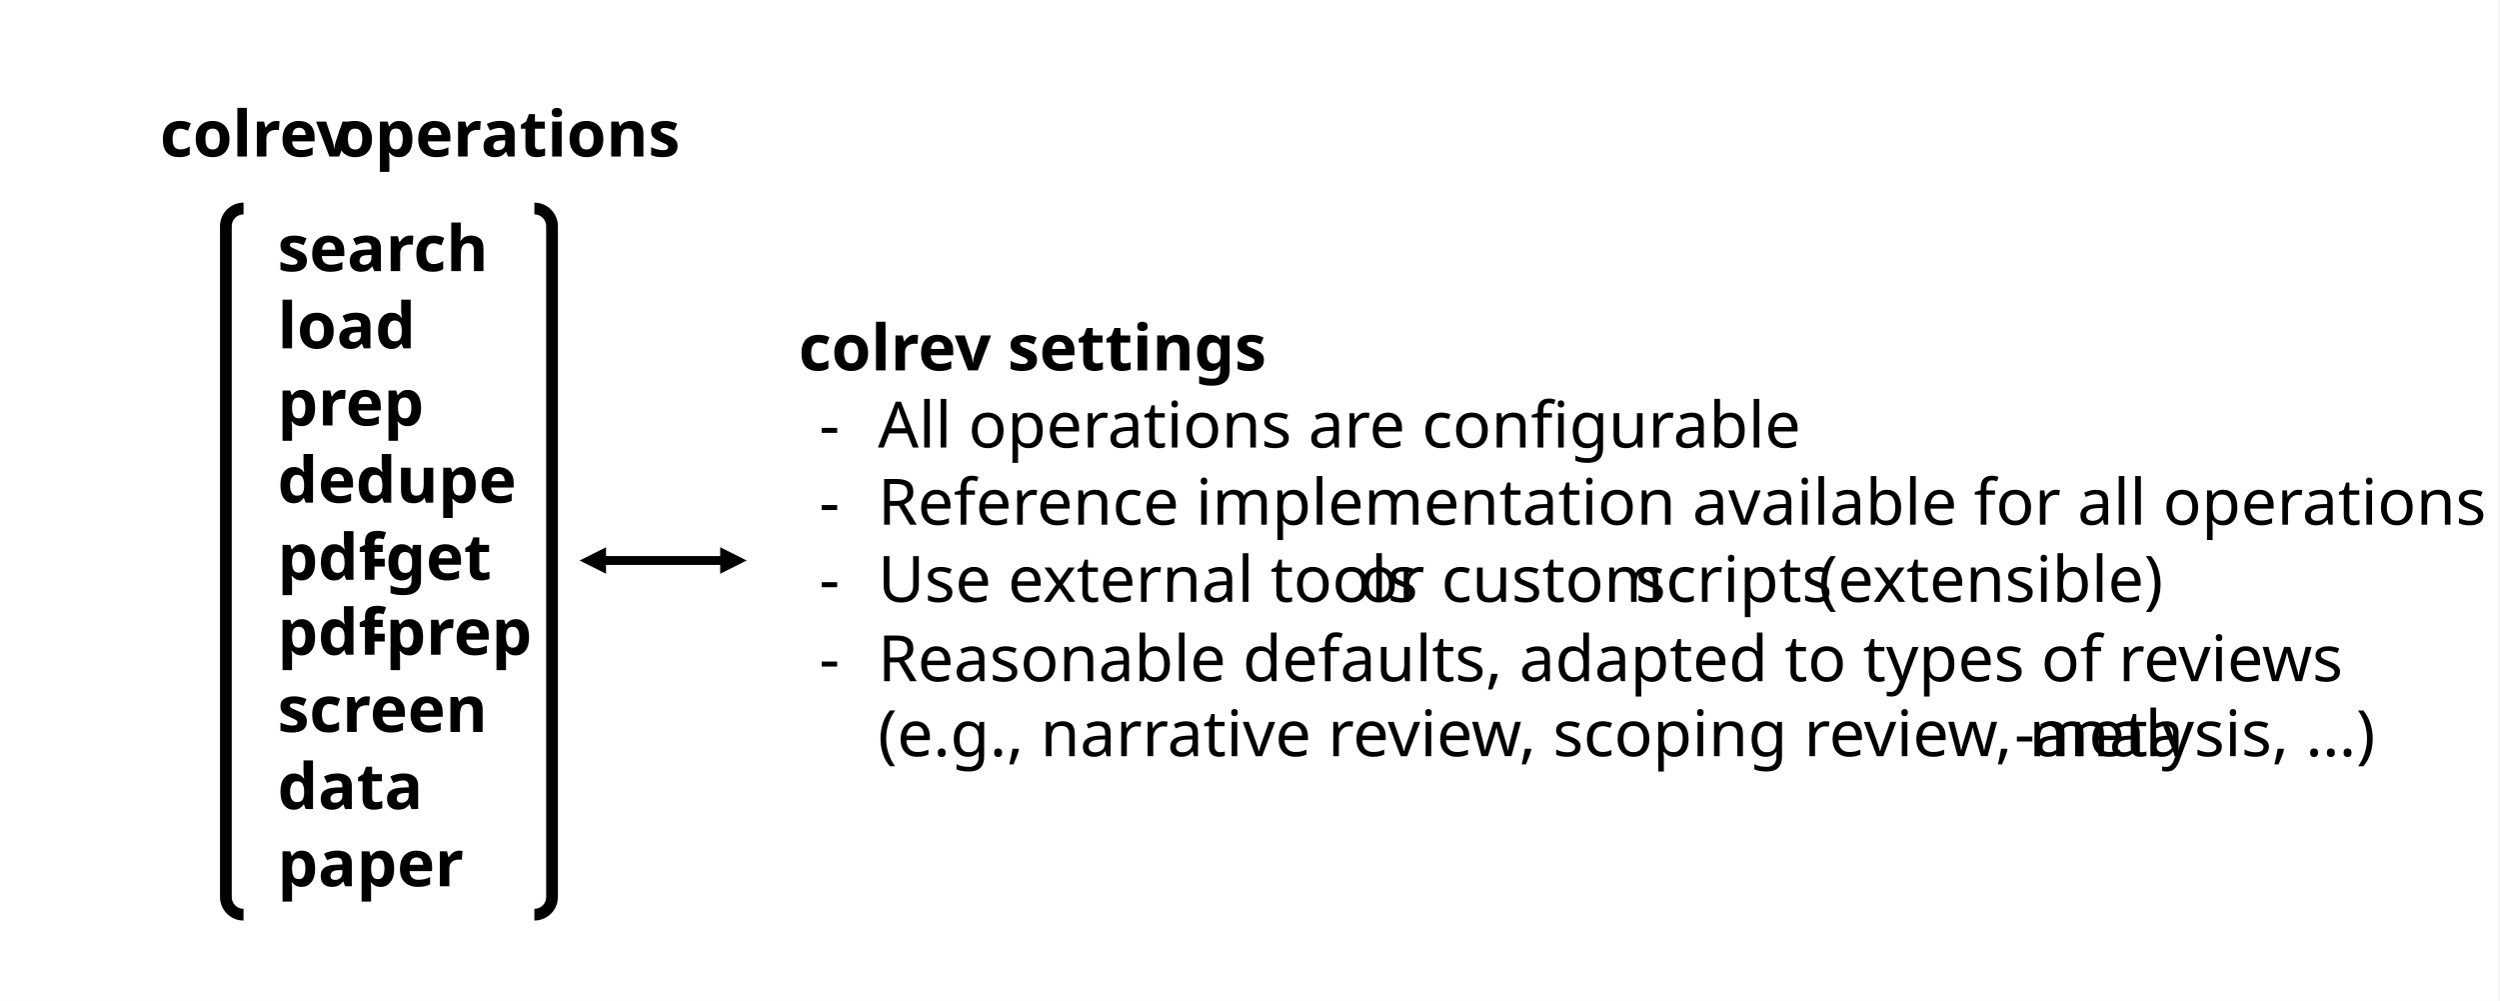
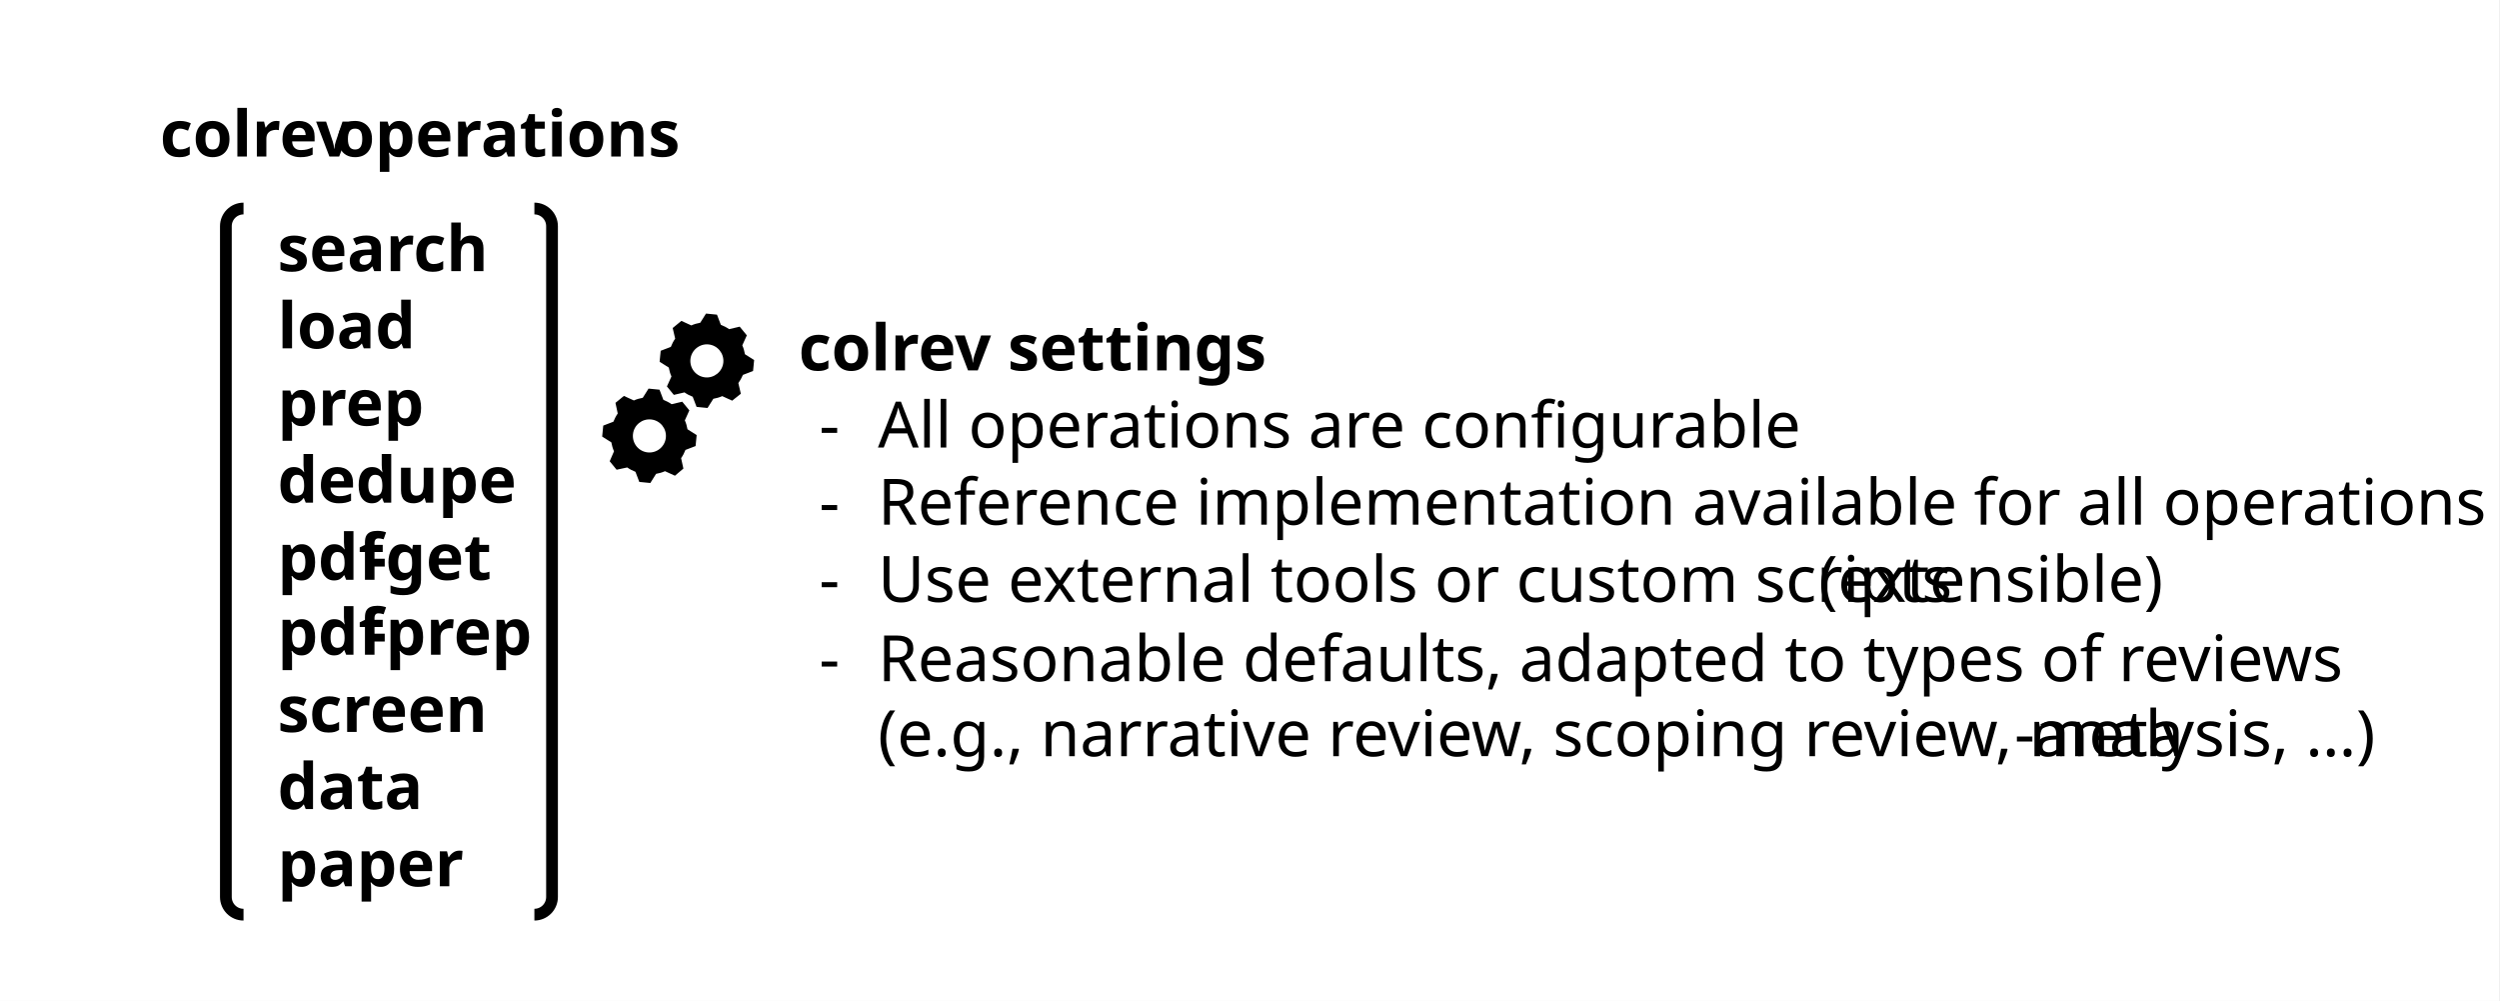
<svg xmlns="http://www.w3.org/2000/svg" width="1134" height="454" overflow="hidden">
  <defs>
    <clipPath id="clip0">
      <rect x="0" y="0" width="1134" height="454" />
+     </clipPath>
+     <clipPath id="clip1">
+       <path d="M264.679 128.173 360.226 137.633 350.775 233.272 255.227 223.812Z" fill-rule="evenodd" clip-rule="evenodd" />
+     </clipPath>
+     <clipPath id="clip2">
+       <path d="M264.679 128.173 360.226 137.633 350.775 233.272 255.227 223.812Z" fill-rule="evenodd" clip-rule="evenodd" />
+     </clipPath>
+     <clipPath id="clip3">
+       <path d="M264.679 128.173 360.226 137.633 350.775 233.272 255.227 223.812Z" fill-rule="evenodd" clip-rule="evenodd" />
    </clipPath>
  </defs>
  <g clip-path="url(#clip0)">
    <rect x="0" y="0" width="1134" height="454.434" fill="#FFFFFF" />
    <text font-family="Calibri,Calibri_MSFontService,sans-serif" font-weight="700" font-size="29" transform="matrix(1 0 0 1.00096 72.589 71)">colrev <tspan font-size="29" x="79.572" y="0">operations</tspan>
      <tspan font-size="29" x="53.356" y="51.95">search</tspan>
      <tspan font-size="29" x="53.356" y="86.917">load</tspan>
      <tspan font-size="29" x="53.356" y="121.884">prep</tspan>
      <tspan font-size="29" x="53.356" y="156.85">dedupe</tspan>
      <tspan font-size="29" x="53.356" y="191.817">pdf</tspan>
      <tspan font-size="29" x="93.529" y="191.817">-</tspan>
      <tspan font-size="29" x="102.363" y="191.817">get</tspan>
      <tspan font-size="29" x="53.356" y="225.784">pdf</tspan>
      <tspan font-size="29" x="93.529" y="225.784">-</tspan>
      <tspan font-size="29" x="102.363" y="225.784">prep</tspan>
      <tspan font-size="29" x="53.356" y="260.751">screen</tspan>
      <tspan font-size="29" x="53.356" y="295.717">data</tspan>
      <tspan font-size="29" x="53.356" y="330.684">paper</tspan>
    </text>
    <path d="M110.504 414.896C106.083 414.896 102.5 411.309 102.5 406.884L102.5 102.602C102.5 98.177 106.083 94.59 110.504 94.59M242.496 94.59C246.917 94.59 250.5 98.177 250.5 102.602L250.5 406.884C250.5 411.309 246.917 414.896 242.496 414.896" stroke="#000000" stroke-width="5.334" stroke-miterlimit="8" fill="none" fill-rule="evenodd" />
-     <path d="M10.002-2 65.806-2 65.806 2 10.002 2ZM12.002 6.001 0 0 12.002-6.001ZM63.806-6.001 75.808 0 63.806 6.001Z" transform="matrix(-1 0 0 1.00096 338.807 254.243)" />
    <text font-family="Calibri,Calibri_MSFontService,sans-serif" font-weight="700" font-size="29" transform="matrix(1 0 0 1.00096 362.381 168)">colrev settings<tspan font-weight="400" font-size="29" x="9.335" y="34.967">-</tspan>
      <tspan font-weight="400" font-size="29" x="36.005" y="34.967">All operations are configurable</tspan>
      <tspan font-weight="400" font-size="29" x="9.335" y="69.933">-</tspan>
      <tspan font-weight="400" font-size="29" x="36.005" y="69.933">Reference implementation available for all operations</tspan>
      <tspan font-weight="400" font-size="29" x="9.335" y="104.9">-</tspan>
-       <tspan font-weight="400" font-size="29" x="36.005" y="104.9">Use external tools </tspan>
-       <tspan font-weight="400" font-size="29" x="254.584" y="104.9">or custom </tspan>
-       <tspan font-weight="400" font-size="29" x="379.656" y="104.9">scripts </tspan>
+       <tspan font-weight="400" font-size="29" x="36.005" y="104.9">Use external tools or custom scripts </tspan>
      <tspan font-weight="400" font-size="29" x="462.875" y="104.9">(extensible)</tspan>
      <tspan font-weight="400" font-size="29" x="9.335" y="140.865">-</tspan>
      <tspan font-weight="400" font-size="29" x="36.005" y="140.865">Reasonable defaults, adapted to types of reviews </tspan>
      <tspan font-weight="400" font-size="29" x="36.005" y="174.833">(e.g., narrative review, scoping review, meta</tspan>
      <tspan font-weight="400" font-size="29" x="551.694" y="174.833">-</tspan>
      <tspan font-weight="400" font-size="29" x="560.529" y="174.833">analysis, …)</tspan>
    </text>
+     <g clip-path="url(#clip1)">
+       <g clip-path="url(#clip2)">
+         <g clip-path="url(#clip3)">
+           <path d="M59.309 37.306C55.109 37.306 51.808 33.905 51.808 29.805 51.808 25.704 55.209 22.303 59.309 22.303 63.51 22.303 66.81 25.704 66.81 29.805 66.81 33.905 63.41 37.306 59.309 37.306ZM76.212 25.104C75.812 23.704 75.312 22.404 74.612 21.203L76.212 16.503 72.611 12.902 67.911 14.502C66.71 13.802 65.41 13.302 64.01 12.902L61.81 8.501 56.809 8.501 54.608 12.902C53.208 13.302 51.908 13.802 50.708 14.502L46.007 12.902 42.407 16.503 44.007 21.203C43.307 22.404 42.807 23.704 42.407 25.104L38.006 27.304 38.006 32.305 42.407 34.505C42.807 35.906 43.307 37.206 44.007 38.406L42.407 43.107 45.907 46.607 50.608 45.007C51.808 45.707 53.108 46.207 54.508 46.607L56.709 51.008 61.71 51.008 63.91 46.607C65.31 46.207 66.61 45.707 67.811 45.007L72.511 46.607 76.112 43.107 74.512 38.406C75.212 37.206 75.812 35.806 76.212 34.505L80.613 32.305 80.613 27.304 76.212 25.104Z" transform="matrix(0.995134 0.0985271 -0.0984331 0.996085 264.679 128.173)" />
+           <path d="M36.706 73.712C32.505 73.712 29.205 70.311 29.205 66.21 29.205 62.01 32.605 58.709 36.706 58.709 40.906 58.709 44.207 62.11 44.207 66.21 44.207 70.311 40.906 73.712 36.706 73.712L36.706 73.712ZM52.008 57.609 53.608 52.908 50.008 49.308 45.307 50.908C44.107 50.208 42.707 49.708 41.407 49.308L39.206 44.907 34.205 44.907 32.005 49.308C30.605 49.708 29.305 50.208 28.104 50.908L23.404 49.308 19.903 52.808 21.403 57.509C20.703 58.709 20.203 60.109 19.803 61.41L15.402 63.61 15.402 68.611 19.803 70.811C20.203 72.211 20.703 73.511 21.403 74.712L19.903 79.412 23.404 82.913 28.104 81.413C29.305 82.113 30.605 82.613 32.005 83.013L34.205 87.414 39.206 87.414 41.407 83.013C42.807 82.613 44.107 82.113 45.307 81.413L50.008 83.013 53.508 79.412 52.008 74.812C52.708 73.612 53.208 72.311 53.608 70.911L58.009 68.711 58.009 63.71 53.608 61.51C53.208 60.109 52.708 58.809 52.008 57.609Z" transform="matrix(0.995134 0.0985271 -0.0984331 0.996085 264.679 128.173)" />
+         </g>
+       </g>
+     </g>
  </g>
</svg>
